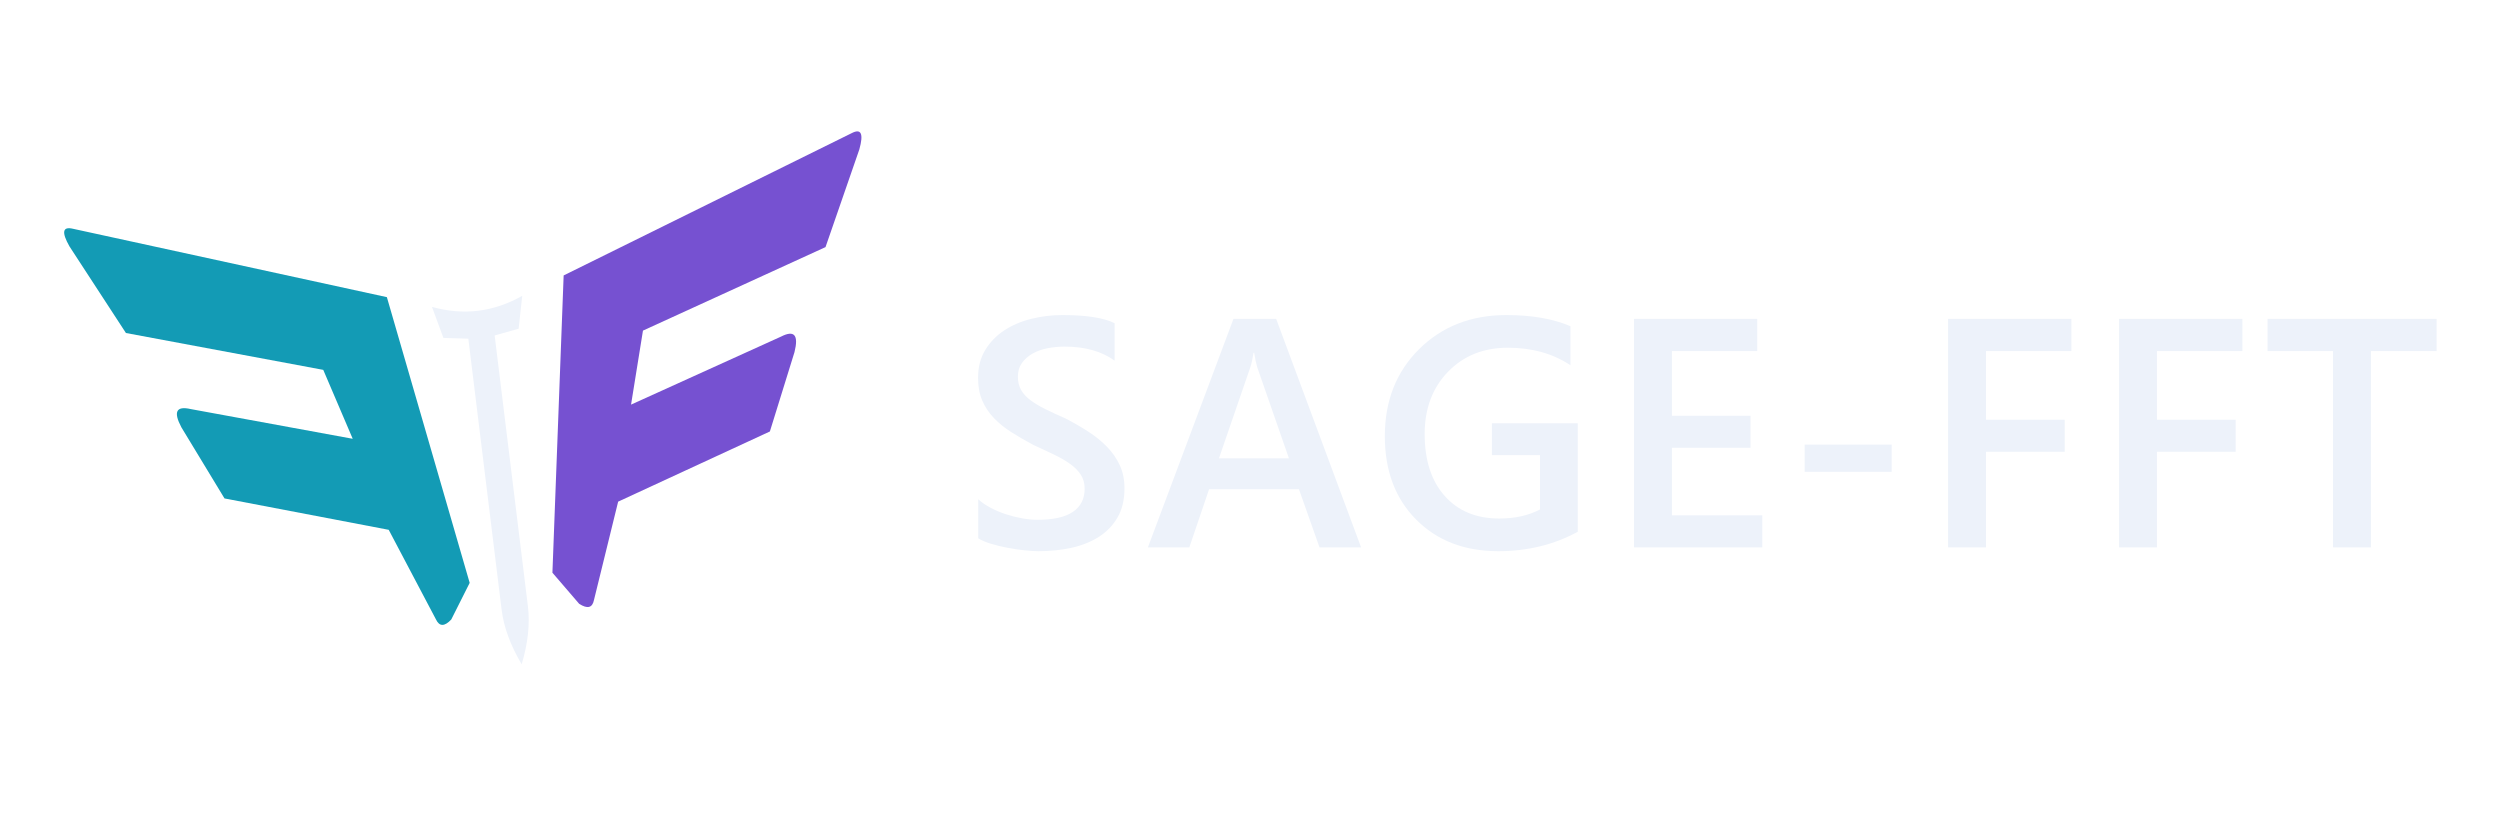
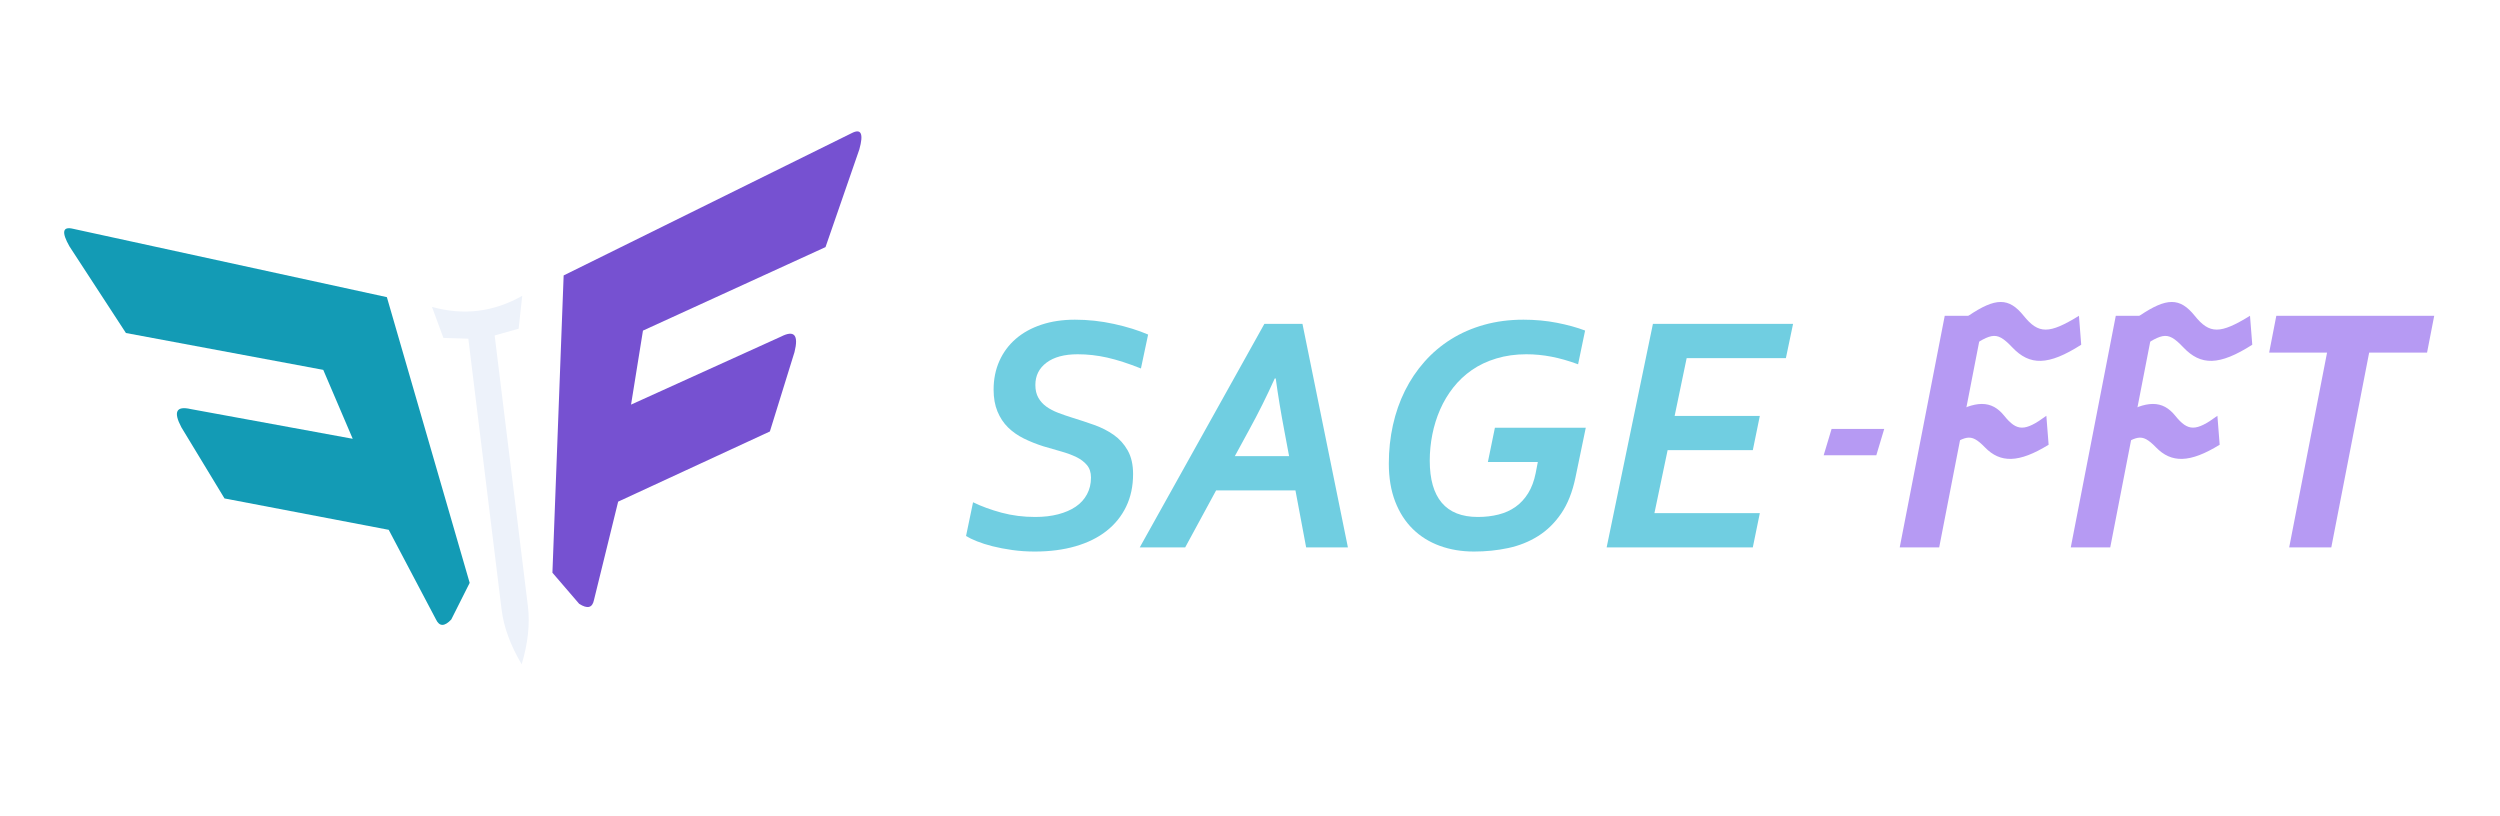
<svg xmlns="http://www.w3.org/2000/svg" width="950" height="310" viewBox="0 0 950 310" role="img" aria-labelledby="title desc">
  <g transform="translate(4 -4) scale(.72)">
    <g transform="rotate(-7 256 244)">
      <path fill="#139BB5" d="M25 56 L185 0 Q193 -3 188 9 L164 58 L63 90 L52 128 L135 102 Q146 98 141 111 L123 151 L39 178 L20 228 Q18 234 12 229 L0 211 Z" transform="translate(234 100) scale(-1 1)" />
      <path fill="#7651D1" d="M25 56 L185 0 Q193 -3 188 9 L164 58 L63 90 L52 128 L135 102 Q146 98 141 111 L123 151 L39 178 L20 228 Q18 234 12 229 L0 211 Z" transform="translate(278 100)" />
      <path fill="#EDF2FA" d="M232 164 Q256 174 280 164 L276 181 L263 183 L263 327 Q263 341 256 357 Q249 341 249 327 L249 183 L236 181 Z" />
    </g>
  </g>
-   <g fill="#EDF2FA" transform="translate(365 208) scale(0.06054688 -0.06054688)">
-     <path d="M111 57V302Q144 272 189.5 248.0Q235 224 286.0 207.5Q337 191 388.0 182.0Q439 173 482 173Q632 173 705.5 223.0Q779 273 779 368Q779 419 754.5 456.5Q730 494 686.0 525.0Q642 556 582.5 584.5Q523 613 455 644Q382 683 319.0 723.0Q256 763 209.5 811.5Q163 860 136.5 921.0Q110 982 110 1064Q110 1165 155.5 1239.5Q201 1314 275.5 1362.5Q350 1411 445.0 1434.5Q540 1458 639 1458Q864 1458 967 1407V1172Q845 1260 653 1260Q600 1260 547.5 1250.0Q495 1240 453.5 1217.0Q412 1194 386.0 1158.0Q360 1122 360 1071Q360 1023 380.0 988.0Q400 953 438.5 924.0Q477 895 532.5 867.5Q588 840 661 808Q736 769 802.5 726.0Q869 683 919.5 631.0Q970 579 999.5 515.5Q1029 452 1029 371Q1029 262 985.0 187.0Q941 112 866.5 65.0Q792 18 695.0 -3.0Q598 -24 490 -24Q454 -24 401.5 -18.5Q349 -13 294.0 -2.5Q239 8 190.0 23.0Q141 38 111 57Z" transform="translate(0 0)" />
-     <path d="M1355 0H1094L965 365H401L277 0H17L554 1434H822ZM902 559 703 1131Q694 1159 684 1221H680Q671 1164 660 1131L463 559Z" transform="translate(1159 0)" />
-     <path d="M1296 98Q1072 -24 797 -24Q479 -24 282.0 174.0Q85 372 85 698Q85 1031 300.5 1244.5Q516 1458 848 1458Q1087 1458 1250 1388V1143Q1085 1253 857 1253Q628 1253 481.5 1102.0Q335 951 335 711Q335 464 461.0 322.5Q587 181 803 181Q951 181 1059 238V579H757V779H1296Z" transform="translate(2578 0)" />
-     <path d="M982 0H177V1434H950V1232H415V826H908V625H415V201H982Z" transform="translate(4050 0)" />
-     <path d="M690 474H144V645H690Z" transform="translate(5154 0)" />
-     <path d="M951 1232H415V801H909V600H415V0H177V1434H951Z" transform="translate(6021 0)" />
-     <path d="M951 1232H415V801H909V600H415V0H177V1434H951Z" transform="translate(7094 0)" />
-     <path d="M1097 1232H685V0H447V1232H36V1434H1097Z" transform="translate(8167 0)" />
+   <g id="sage-word" fill="#70CEE1" transform="translate(365 208) scale(0.06347656 -0.06347656)">
+     <path d="M781 418Q781 464 756.5 493.0Q732 522 692.5 541.0Q653 560 601.5 574.5Q550 589 496 605Q433 625 378.5 652.0Q324 679 284.0 718.5Q244 758 221.0 814.0Q198 870 198 944Q198 1038 232.5 1115.5Q267 1193 330.5 1248.0Q394 1303 484.0 1333.0Q574 1363 685 1363Q803 1363 919.0 1337.5Q1035 1312 1123 1274L1080 1071Q967 1116 878.5 1136.0Q790 1156 701 1156Q582 1156 515.0 1106.0Q448 1056 448 972Q448 927 466.0 895.5Q484 864 514.0 842.5Q544 821 584.5 805.5Q625 790 670 776Q735 756 800.0 733.0Q865 710 917.0 673.5Q969 637 1001.0 580.0Q1033 523 1033 439Q1033 330 991.5 244.0Q950 158 873.5 98.0Q797 38 688.0 6.5Q579 -25 445 -25Q375 -25 310.5 -16.0Q246 -7 192.5 6.5Q139 20 98.0 36.5Q57 53 33 68L75 270Q151 233 246.0 207.5Q341 182 447 182Q523 182 584.5 198.0Q646 214 689.5 243.5Q733 273 757.0 317.5Q781 362 781 418Z" transform="translate(0 0)" />
+     <path d="M872 341H397L212 0H-60L686 1338H914L1186 0H936ZM509 546H834L807 690Q774 863 754 1011H748Q677 853 594 702Z" transform="translate(1133 0)" />
+     <path d="M931 1363Q1036 1363 1131.0 1344.5Q1226 1326 1300 1298L1258 1096Q1174 1127 1098.5 1141.5Q1023 1156 948 1156Q852 1156 769.0 1131.0Q686 1106 622.0 1061.5Q558 1017 510.5 956.5Q463 896 432.0 825.0Q401 754 385.5 676.0Q370 598 370 519Q370 352 442.0 267.0Q514 182 658 182Q724 182 781.5 196.5Q839 211 883.5 242.5Q928 274 959.0 324.0Q990 374 1004 444L1017 511H718L760 716H1304L1242 417Q1215 288 1157.0 203.0Q1099 118 1018.5 67.5Q938 17 840.0 -4.0Q742 -25 635 -25Q524 -25 430.5 9.0Q337 43 269.0 109.5Q201 176 163.0 274.5Q125 373 125 502Q125 621 149.5 731.5Q174 842 221.5 937.5Q269 1033 338.5 1111.5Q408 1190 497.5 1246.0Q587 1302 696.0 1332.5Q805 1363 931 1363Z" transform="translate(2439 0)" />
+     <path d="M346 205H977L935 0H60L337 1338H1176L1133 1133H539L467 787H977L935 582H425Z" transform="translate(3808 0)" />
+   </g>
+   <path id="wordmark-hyphen" fill="#B69AF3" d="M696 163 H716 L713 173 H693 Z" />
+   <g id="fft-word" fill="#B69AF3" transform="translate(735 120) skewX(-11)">
+     <g id="spectrum-f-1">
+       <path d="M4 0 H19 V88 H4 Z" />
+       <path d="M13 0 C22 -7 27 -7 34 0 S45 7 55 0 L58 11 C47 19 40 19 32 12 S23 7 13 14 Z" />
+       <path d="M13 38 C22 32 28 32 34 38 S43 44 50 38 L53 49 C43 56 36 56 29 50 S21 46 13 51 Z" />
+     </g>
+     <g id="spectrum-f-2" transform="translate(65 0)">
+       <path d="M4 0 H19 V88 H4 Z" />
+       <path d="M13 0 C22 -7 27 -7 34 0 S45 7 55 0 L58 11 C47 19 40 19 32 12 S23 7 13 14 Z" />
+       <path d="M13 38 C22 32 28 32 34 38 S43 44 50 38 L53 49 C43 56 36 56 29 50 S21 46 13 51 Z" />
+     </g>
+     <path id="spectrum-t" d="M130 0 H190 V14 H168 V88 H152 V14 H130 Z" />
  </g>
</svg>
